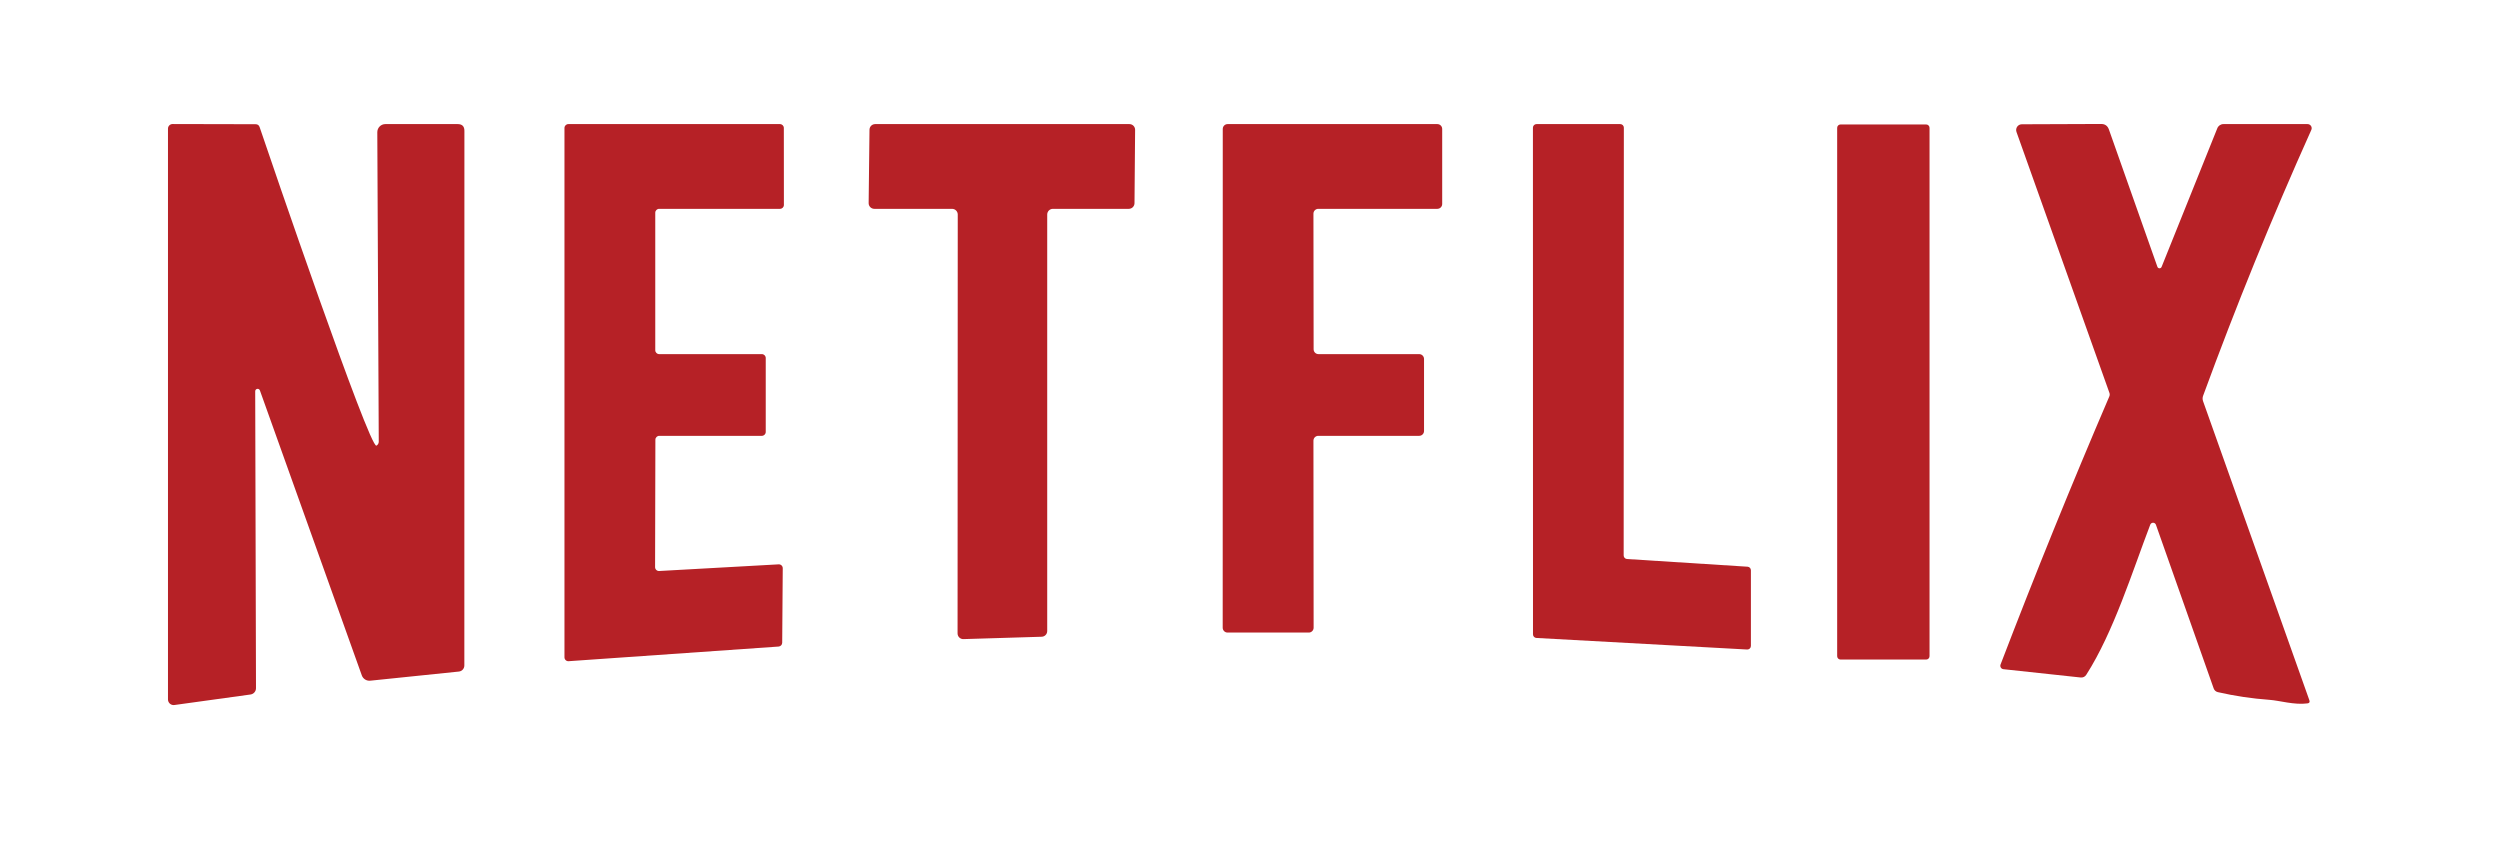
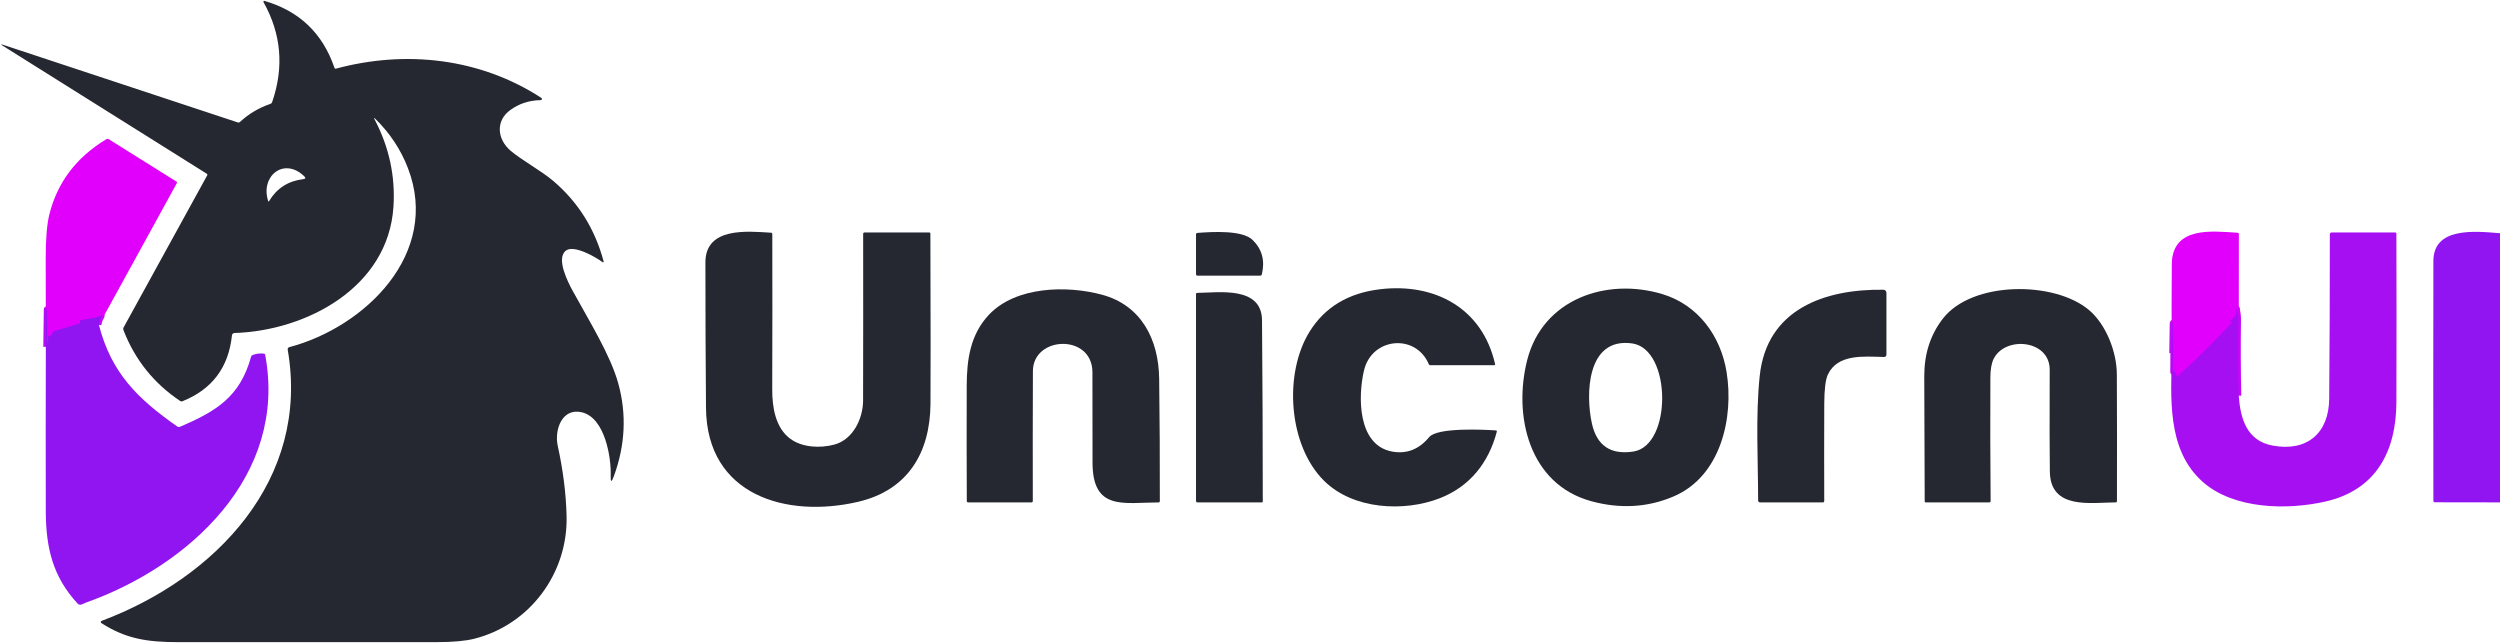
- <svg xmlns="http://www.w3.org/2000/svg" version="1.1" viewBox="0.00 0.00 413.00 143.00">
-   <path fill="#b62126" d="   M 62.19 73.62   A 0.74 0.73 -14.6 0 0 62.57 72.98   L 62.33 21.84   A 1.34 1.33 90.0 0 1 63.66 20.50   L 75.61 20.50   Q 76.72 20.50 76.72 21.61   L 76.71 109.94   A 1.01 1.00 87.2 0 1 75.81 110.94   L 61.17 112.45   A 1.34 1.33 -12.7 0 1 59.77 111.57   L 42.94 64.51   A 0.40 0.40 0.0 0 0 42.16 64.65   L 42.29 113.69   A 1.05 1.05 0.0 0 1 41.39 114.73   L 28.80 116.47   A 0.93 0.93 0.0 0 1 27.75 115.55   L 27.75 21.25   A 0.76 0.76 0.0 0 1 28.51 20.49   L 42.22 20.52   Q 42.73 20.52 42.89 21.00   C 44.47 25.71 61.07 74.24 62.19 73.62   Z" />
-   <path fill="#b62126" d="   M 108.90 94.33   L 128.63 93.23   A 0.64 0.64 0.0 0 1 129.31 93.87   L 129.22 106.18   A 0.64 0.64 0.0 0 1 128.63 106.81   L 93.93 109.23   A 0.64 0.64 0.0 0 1 93.25 108.59   L 93.25 21.14   A 0.64 0.64 0.0 0 1 93.89 20.50   L 128.85 20.50   A 0.64 0.64 0.0 0 1 129.49 21.14   L 129.50 33.86   A 0.64 0.64 0.0 0 1 128.86 34.50   L 108.89 34.50   A 0.64 0.64 0.0 0 0 108.25 35.14   L 108.25 57.86   A 0.64 0.64 0.0 0 0 108.89 58.50   L 125.86 58.50   A 0.64 0.64 0.0 0 1 126.50 59.14   L 126.50 71.36   A 0.64 0.64 0.0 0 1 125.86 72.00   L 108.91 72.00   A 0.64 0.64 0.0 0 0 108.27 72.64   L 108.22 93.69   A 0.64 0.64 0.0 0 0 108.90 94.33   Z" />
-   <path fill="#b62126" d="   M 143.50 33.55   L 143.64 21.43   A 0.94 0.94 0.0 0 1 144.58 20.50   L 186.58 20.50   A 0.94 0.94 0.0 0 1 187.52 21.45   L 187.42 33.57   A 0.94 0.94 0.0 0 1 186.48 34.50   L 173.94 34.50   A 0.94 0.94 0.0 0 0 173.00 35.44   L 173.00 104.25   A 0.94 0.94 0.0 0 1 172.09 105.19   L 159.16 105.58   A 0.94 0.94 0.0 0 1 158.19 104.64   L 158.22 35.44   A 0.94 0.94 0.0 0 0 157.28 34.50   L 144.44 34.50   A 0.94 0.94 0.0 0 1 143.50 33.55   Z" />
-   <path fill="#b62126" d="   M 217.81 58.50   L 234.45 58.50   A 0.80 0.80 0.0 0 1 235.25 59.30   L 235.25 71.20   A 0.80 0.80 0.0 0 1 234.45 72.00   L 217.78 72.00   A 0.80 0.80 0.0 0 0 216.98 72.80   L 217.01 103.70   A 0.80 0.80 0.0 0 1 216.21 104.50   L 202.79 104.50   A 0.80 0.80 0.0 0 1 201.99 103.70   L 202.00 21.30   A 0.80 0.80 0.0 0 1 202.80 20.50   L 237.45 20.50   A 0.80 0.80 0.0 0 1 238.25 21.30   L 238.25 33.70   A 0.80 0.80 0.0 0 1 237.45 34.50   L 217.78 34.50   A 0.80 0.80 0.0 0 0 216.98 35.30   L 217.01 57.70   A 0.80 0.80 0.0 0 0 217.81 58.50   Z" />
-   <path fill="#b62126" d="   M 268.78 92.35   L 288.70 93.62   A 0.59 0.59 0.0 0 1 289.25 94.21   L 289.25 106.71   A 0.59 0.59 0.0 0 1 288.63 107.30   L 253.81 105.39   A 0.59 0.59 0.0 0 1 253.25 104.80   L 253.24 21.09   A 0.59 0.59 0.0 0 1 253.83 20.50   L 267.67 20.50   A 0.59 0.59 0.0 0 1 268.26 21.09   L 268.23 91.76   A 0.59 0.59 0.0 0 0 268.78 92.35   Z" />
-   <rect fill="#b62126" x="303.50" y="20.56" width="15.26" height="88.40" rx="0.56" />
-   <path fill="#b62126" d="   M 355.22 86.68   C 352.25 94.45 349.17 104.40 344.66 111.46   Q 344.33 111.98 343.70 111.92   L 330.96 110.55   A 0.57 0.57 0.0 0 1 330.49 109.78   Q 339.04 87.45 348.46 65.49   Q 348.58 65.20 348.48 64.91   L 333.12 21.79   A 0.95 0.94 80.0 0 1 334.00 20.53   L 347.11 20.48   Q 348.07 20.48 348.39 21.39   L 356.40 44.07   A 0.37 0.37 0.0 0 0 357.10 44.08   L 366.30 21.19   A 1.09 1.08 -79.3 0 1 367.31 20.50   L 381.21 20.50   A 0.68 0.68 0.0 0 1 381.83 21.46   Q 372.11 43.11 363.95 65.39   A 1.31 1.28 46.3 0 0 363.94 66.26   L 381.51 115.69   Q 381.67 116.14 381.19 116.20   C 378.99 116.49 376.61 115.73 374.89 115.61   Q 370.59 115.30 366.38 114.34   A 0.95 0.94 -2.8 0 1 365.70 113.73   L 356.16 86.69   A 0.50 0.50 0.0 0 0 355.22 86.68   Z" />
+ <svg xmlns="http://www.w3.org/2000/svg" version="1.1" viewBox="0.00 0.00 984.00 253.00">
+   <g stroke-width="2.00" fill="none" stroke-linecap="butt">
+     <path stroke="#b90bf6" vector-effect="non-scaling-stroke" d="   M 38.94 127.91   Q 39.01 126.30 40.13 124.53   A 0.26 0.25 83.6 0 0 39.74 124.20   C 38.92 125.13 33.19 125.70 31.86 126.05   Q 31.51 126.14 31.50 126.49   Q 31.50 126.68 31.52 126.89   A 0.44 0.44 0.0 0 1 31.21 127.37   L 21.38 130.37   Q 20.83 130.54 20.69 131.10   Q 20.46 132.11 19.35 132.27   Q 18.96 132.32 19.01 132.70   Q 19.12 133.76 18.79 134.76   Q 18.44 135.80 18.46 134.70   Q 18.60 128.22 18.45 121.75   A 0.11 0.10 44.9 0 0 18.24 121.75   L 18.04 136.51" />
+     <path stroke="#c408f7" vector-effect="non-scaling-stroke" d="   M 881.17 155.75   Q 880.83 140.88 881.05 126.00   Q 881.08 124.00 880.59 121.39   A 0.15 0.15 0.0 0 0 880.29 121.44   Q 880.54 124.71 877.82 126.25   A 0.14 0.14 0.0 0 0 877.89 126.51   Q 878.07 126.50 878.26 126.50   Q 878.96 126.48 878.48 126.99   Q 868.40 137.90 857.40 147.88   Q 856.85 148.38 856.55 147.70   L 855.78 145.94   Q 855.49 145.28 855.50 146.00   Q 855.51 146.25 855.50 146.50   A 0.15 0.13 50.8 0 1 855.22 146.45   Q 855.34 136.75 855.21 127.06   A 0.10 0.10 0.0 0 0 855.01 127.06   L 854.82 139.01" />
+   </g>
+   <path fill="#252831" d="   M 147.46 47.03   Q 156.04 63.37 154.86 81.44   C 152.78 113.24 120.48 130.20 92.28 131.07   A 1.02 1.02 0.0 0 0 91.30 131.99   Q 89.32 150.94 71.78 157.94   Q 71.36 158.11 70.97 157.86   Q 55.37 147.45 48.60 129.95   Q 48.38 129.37 48.68 128.82   L 81.55 69.03   Q 81.77 68.62 81.37 68.37   L 1.17 18.06   Q -0.31 17.13 1.35 17.68   L 93.60 48.19   A 0.85 0.84 -56.7 0 0 94.44 48.01   Q 99.64 43.20 106.38 40.90   Q 106.93 40.71 107.12 40.16   Q 114.22 19.56 103.71 0.83   A 0.34 0.33 -6.1 0 1 104.10 0.35   Q 124.71 6.35 131.63 26.67   Q 131.79 27.14 132.27 27.01   C 159.61 19.65 188.89 22.80 213.07 38.53   A 0.48 0.48 0.0 0 1 212.81 39.42   Q 206.07 39.51 200.84 43.32   C 194.97 47.59 195.68 54.78 200.95 59.31   C 205.23 62.97 213.14 67.27 217.78 71.23   Q 232.48 83.75 237.59 102.91   A 0.27 0.27 0.0 0 1 237.16 103.19   C 234.53 101.18 225.89 96.24 222.76 98.63   C 218.74 101.69 223.51 110.99 225.46 114.57   C 231.74 126.06 240.27 139.70 243.36 150.94   Q 248.35 169.09 241.61 187.46   Q 240.23 191.21 240.37 187.22   C 240.62 180.20 238.17 164.42 228.98 162.27   C 221.20 160.45 218.14 169.20 219.53 175.50   Q 222.70 189.93 223.01 203.24   C 223.53 225.62 208.57 245.89 186.67 251.41   Q 181.40 252.73 172.10 252.74   Q 121.26 252.76 70.43 252.75   C 57.92 252.75 49.62 251.48 39.90 245.24   A 0.48 0.48 0.0 0 1 39.99 244.38   C 84.93 227.51 122.10 188.72 113.24 137.62   A 0.86 0.85 77.6 0 1 113.86 136.64   C 143.53 128.81 173.54 99.88 160.56 66.16   Q 156.37 55.27 147.76 46.80   Q 146.88 45.93 147.46 47.03   Z   M 119.73 69.36   C 111.69 61.67 102.41 69.39 105.54 79.09   Q 105.69 79.54 105.92 79.14   Q 110.45 71.59 119.35 70.51   Q 120.74 70.34 119.73 69.36   Z" />
+   <path fill="#e100fb" d="   M 38.94 127.91   Q 39.01 126.30 40.13 124.53   A 0.26 0.25 83.6 0 0 39.74 124.20   C 38.92 125.13 33.19 125.70 31.86 126.05   Q 31.51 126.14 31.50 126.49   Q 31.50 126.68 31.52 126.89   A 0.44 0.44 0.0 0 1 31.21 127.37   L 21.38 130.37   Q 20.83 130.54 20.69 131.10   Q 20.46 132.11 19.35 132.27   Q 18.96 132.32 19.01 132.70   Q 19.12 133.76 18.79 134.76   Q 18.44 135.80 18.46 134.70   Q 18.60 128.22 18.45 121.75   A 0.11 0.10 44.9 0 0 18.24 121.75   L 18.04 136.51   Q 17.99 119.07 17.99 101.64   Q 17.99 90.20 19.41 84.47   Q 24.11 65.47 41.87 54.78   A 0.89 0.89 0.0 0 1 42.80 54.79   L 69.42 71.46   Q 69.81 71.70 69.59 72.10   L 38.94 127.91   Z" />
+   <path fill="#252831" d="   M 277.65 103.25   C 277.65 89.20 294.44 91.06 303.45 91.59   Q 303.98 91.62 303.98 92.16   Q 304.05 122.72 303.95 153.25   C 303.93 160.21 305.17 168.43 311.15 172.77   C 315.83 176.17 322.94 176.49 328.50 174.96   C 335.82 172.94 339.69 164.67 339.71 157.68   Q 339.79 124.82 339.74 92.03   A 0.53 0.52 -0.5 0 1 340.27 91.50   L 365.70 91.50   Q 366.20 91.50 366.20 92.00   Q 366.36 143.94 366.24 158.99   C 366.07 178.17 357.37 192.93 337.75 197.51   C 309.78 204.04 278.17 195.16 277.88 160.56   Q 277.64 131.91 277.65 103.25   Z" />
+   <path fill="#252831" d="   M 493.04 94.46   Q 498.61 99.92 496.66 107.98   A 0.68 0.67 6.4 0 1 496.00 108.50   L 471.38 108.50   Q 470.75 108.50 470.75 107.88   L 470.75 92.27   A 0.60 0.60 0.0 0 1 471.31 91.67   C 477.36 91.22 489.01 90.51 493.04 94.46   Z" />
+   <path fill="#e100fb" d="   M 881.17 155.75   Q 880.83 140.88 881.05 126.00   Q 881.08 124.00 880.59 121.39   A 0.15 0.15 0.0 0 0 880.29 121.44   Q 880.54 124.71 877.82 126.25   A 0.14 0.14 0.0 0 0 877.89 126.51   Q 878.07 126.50 878.26 126.50   Q 878.96 126.48 878.48 126.99   Q 868.40 137.90 857.40 147.88   Q 856.85 148.38 856.55 147.70   L 855.78 145.94   Q 855.49 145.28 855.50 146.00   Q 855.51 146.25 855.50 146.50   A 0.15 0.13 50.8 0 1 855.22 146.45   Q 855.34 136.75 855.21 127.06   A 0.10 0.10 0.0 0 0 855.01 127.06   L 854.82 139.01   Q 854.65 121.48 854.82 104.01   C 854.96 88.94 870.76 90.99 880.70 91.61   Q 881.21 91.65 881.21 92.16   L 881.17 155.75   Z" />
+   <path fill="#a70ff3" d="   M 854.82 139.01   L 855.01 127.06   A 0.10 0.10 0.0 0 1 855.21 127.06   Q 855.34 136.75 855.22 146.45   A 0.15 0.13 50.8 0 0 855.50 146.50   Q 855.51 146.25 855.50 146.00   Q 855.49 145.28 855.78 145.94   L 856.55 147.70   Q 856.85 148.38 857.40 147.88   Q 868.40 137.90 878.48 126.99   Q 878.96 126.48 878.26 126.50   Q 878.07 126.50 877.89 126.51   A 0.14 0.14 0.0 0 1 877.82 126.25   Q 880.54 124.71 880.29 121.44   A 0.15 0.15 0.0 0 1 880.59 121.39   Q 881.08 124.00 881.05 126.00   Q 880.83 140.88 881.17 155.75   C 881.83 165.00 884.42 173.49 894.47 175.37   C 907.94 177.90 916.66 170.60 916.77 156.94   Q 917.04 124.68 917.02 92.25   Q 917.02 91.50 917.77 91.50   L 942.70 91.50   Q 943.22 91.50 943.22 92.01   Q 943.32 125.18 943.22 158.24   C 943.16 177.63 935.26 192.89 915.23 197.42   C 900.06 200.85 879.35 200.40 867.20 189.84   C 852.59 177.13 854.55 156.22 854.82 139.01   Z" />
+   <path fill="#9015f0" d="   M 984.00 91.80   L 984.00 197.74   L 958.33 197.70   A 0.55 0.55 0.0 0 1 957.78 197.15   Q 957.69 149.87 957.78 102.77   C 957.80 89.37 973.81 90.94 984.00 91.80   Z" />
+   <path fill="#252831" d="   M 562.52 172.05   C 565.70 168.20 583.84 169.07 588.73 169.41   Q 589.27 169.45 589.13 169.97   C 585.93 182.10 578.56 191.50 566.66 196.12   C 552.59 201.57 532.67 200.58 521.22 189.31   C 507.02 175.34 505.21 146.95 515.48 130.49   Q 524.45 116.09 543.16 113.85   C 564.64 111.27 583.42 121.23 588.44 143.20   Q 588.57 143.75 588.00 143.75   L 563.02 143.75   Q 562.54 143.75 562.35 143.31   C 557.23 131.21 540.00 132.77 536.89 145.74   C 534.43 156.05 534.31 175.27 547.97 177.74   Q 556.55 179.28 562.52 172.05   Z" />
+   <path fill="#252831" d="   M 601.11 141.70   C 607.23 117.64 632.45 109.09 654.44 115.80   C 668.32 120.04 677.28 132.16 679.59 146.47   C 682.48 164.31 677.37 187.44 658.75 195.39   Q 643.46 201.91 626.42 197.30   C 601.77 190.63 595.54 163.61 601.11 141.70   Z   M 642.42 135.17   C 624.36 132.63 624.09 155.54 626.58 166.72   Q 629.49 179.76 642.88 177.73   C 658.21 175.40 657.98 137.36 642.42 135.17   Z" />
+   <path fill="#252831" d="   M 389.19 123.94   C 399.78 112.64 419.97 112.27 433.75 116.00   C 449.39 120.23 456.05 133.79 456.25 149.07   Q 456.56 173.16 456.51 197.27   A 0.48 0.47 -90.0 0 1 456.04 197.75   C 442.24 197.80 430.03 201.15 430.02 182.08   Q 430.01 164.30 429.98 146.51   C 429.95 131.28 406.59 132.14 406.55 146.07   Q 406.45 171.68 406.51 197.22   A 0.53 0.52 -0.5 0 1 405.98 197.75   L 381.04 197.75   A 0.51 0.51 0.0 0 1 380.53 197.25   Q 380.43 174.43 380.50 151.77   C 380.53 141.48 381.94 131.67 389.19 123.94   Z" />
+   <path fill="#252831" d="   M 692.62 148.00   C 695.37 121.58 718.32 113.72 741.31 114.04   A 1.21 1.21 0.0 0 1 742.50 115.25   L 742.50 139.50   Q 742.50 140.53 741.46 140.51   C 733.69 140.33 723.29 139.18 719.44 147.46   Q 718.07 150.43 718.03 158.88   Q 717.95 178.07 718.02 197.22   A 0.53 0.53 0.0 0 1 717.49 197.75   L 692.75 197.75   A 0.75 0.75 0.0 0 1 692.00 197.00   C 691.99 181.02 690.97 163.91 692.62 148.00   Z" />
+   <path fill="#252831" d="   M 764.69 125.44   C 776.19 110.55 808.58 110.49 822.26 122.05   C 829.01 127.76 833.15 138.57 833.19 147.31   Q 833.31 172.29 833.23 197.29   A 0.44 0.44 0.0 0 1 832.79 197.73   C 822.80 197.82 807.06 200.66 806.82 185.68   Q 806.66 176.09 806.76 145.51   C 806.79 133.79 789.45 132.13 784.78 141.09   Q 783.43 143.68 783.41 148.60   Q 783.30 172.94 783.51 197.21   A 0.52 0.52 0.0 0 1 782.99 197.74   L 758.04 197.75   Q 757.56 197.75 757.56 197.27   Q 757.42 172.65 757.39 148.01   Q 757.38 134.89 764.69 125.44   Z" />
+   <path fill="#252831" d="   M 471.22 115.28   C 479.51 115.20 496.62 112.44 496.73 126.07   Q 497.03 161.71 497.03 197.37   A 0.38 0.38 0.0 0 1 496.65 197.75   L 471.38 197.75   Q 470.75 197.75 470.75 197.12   L 470.75 115.75   A 0.47 0.47 0.0 0 1 471.22 115.28   Z" />
+   <path fill="#9015f0" d="   M 38.94 127.91   C 43.80 146.81 54.20 156.98 69.82 167.90   A 0.97 0.96 50.6 0 0 70.77 168.00   C 85.16 161.88 94.47 156.18 98.82 140.42   Q 98.95 139.93 99.42 139.75   Q 101.52 138.91 103.85 139.18   Q 104.30 139.24 104.38 139.68   C 113.29 187.36 74.22 222.90 33.69 237.23   C 32.79 237.55 31.56 238.67 30.49 237.51   C 20.85 227.04 18.05 215.75 18.02 201.08   Q 17.95 168.79 18.04 136.51   L 18.24 121.75   A 0.11 0.10 44.9 0 1 18.45 121.75   Q 18.60 128.22 18.46 134.70   Q 18.44 135.80 18.79 134.76   Q 19.12 133.76 19.01 132.70   Q 18.96 132.32 19.35 132.27   Q 20.46 132.11 20.69 131.10   Q 20.83 130.54 21.38 130.37   L 31.21 127.37   A 0.44 0.44 0.0 0 0 31.52 126.89   Q 31.50 126.68 31.50 126.49   Q 31.51 126.14 31.86 126.05   C 33.19 125.70 38.92 125.13 39.74 124.20   A 0.26 0.25 83.6 0 1 40.13 124.53   Q 39.01 126.30 38.94 127.91   Z" />
</svg>
